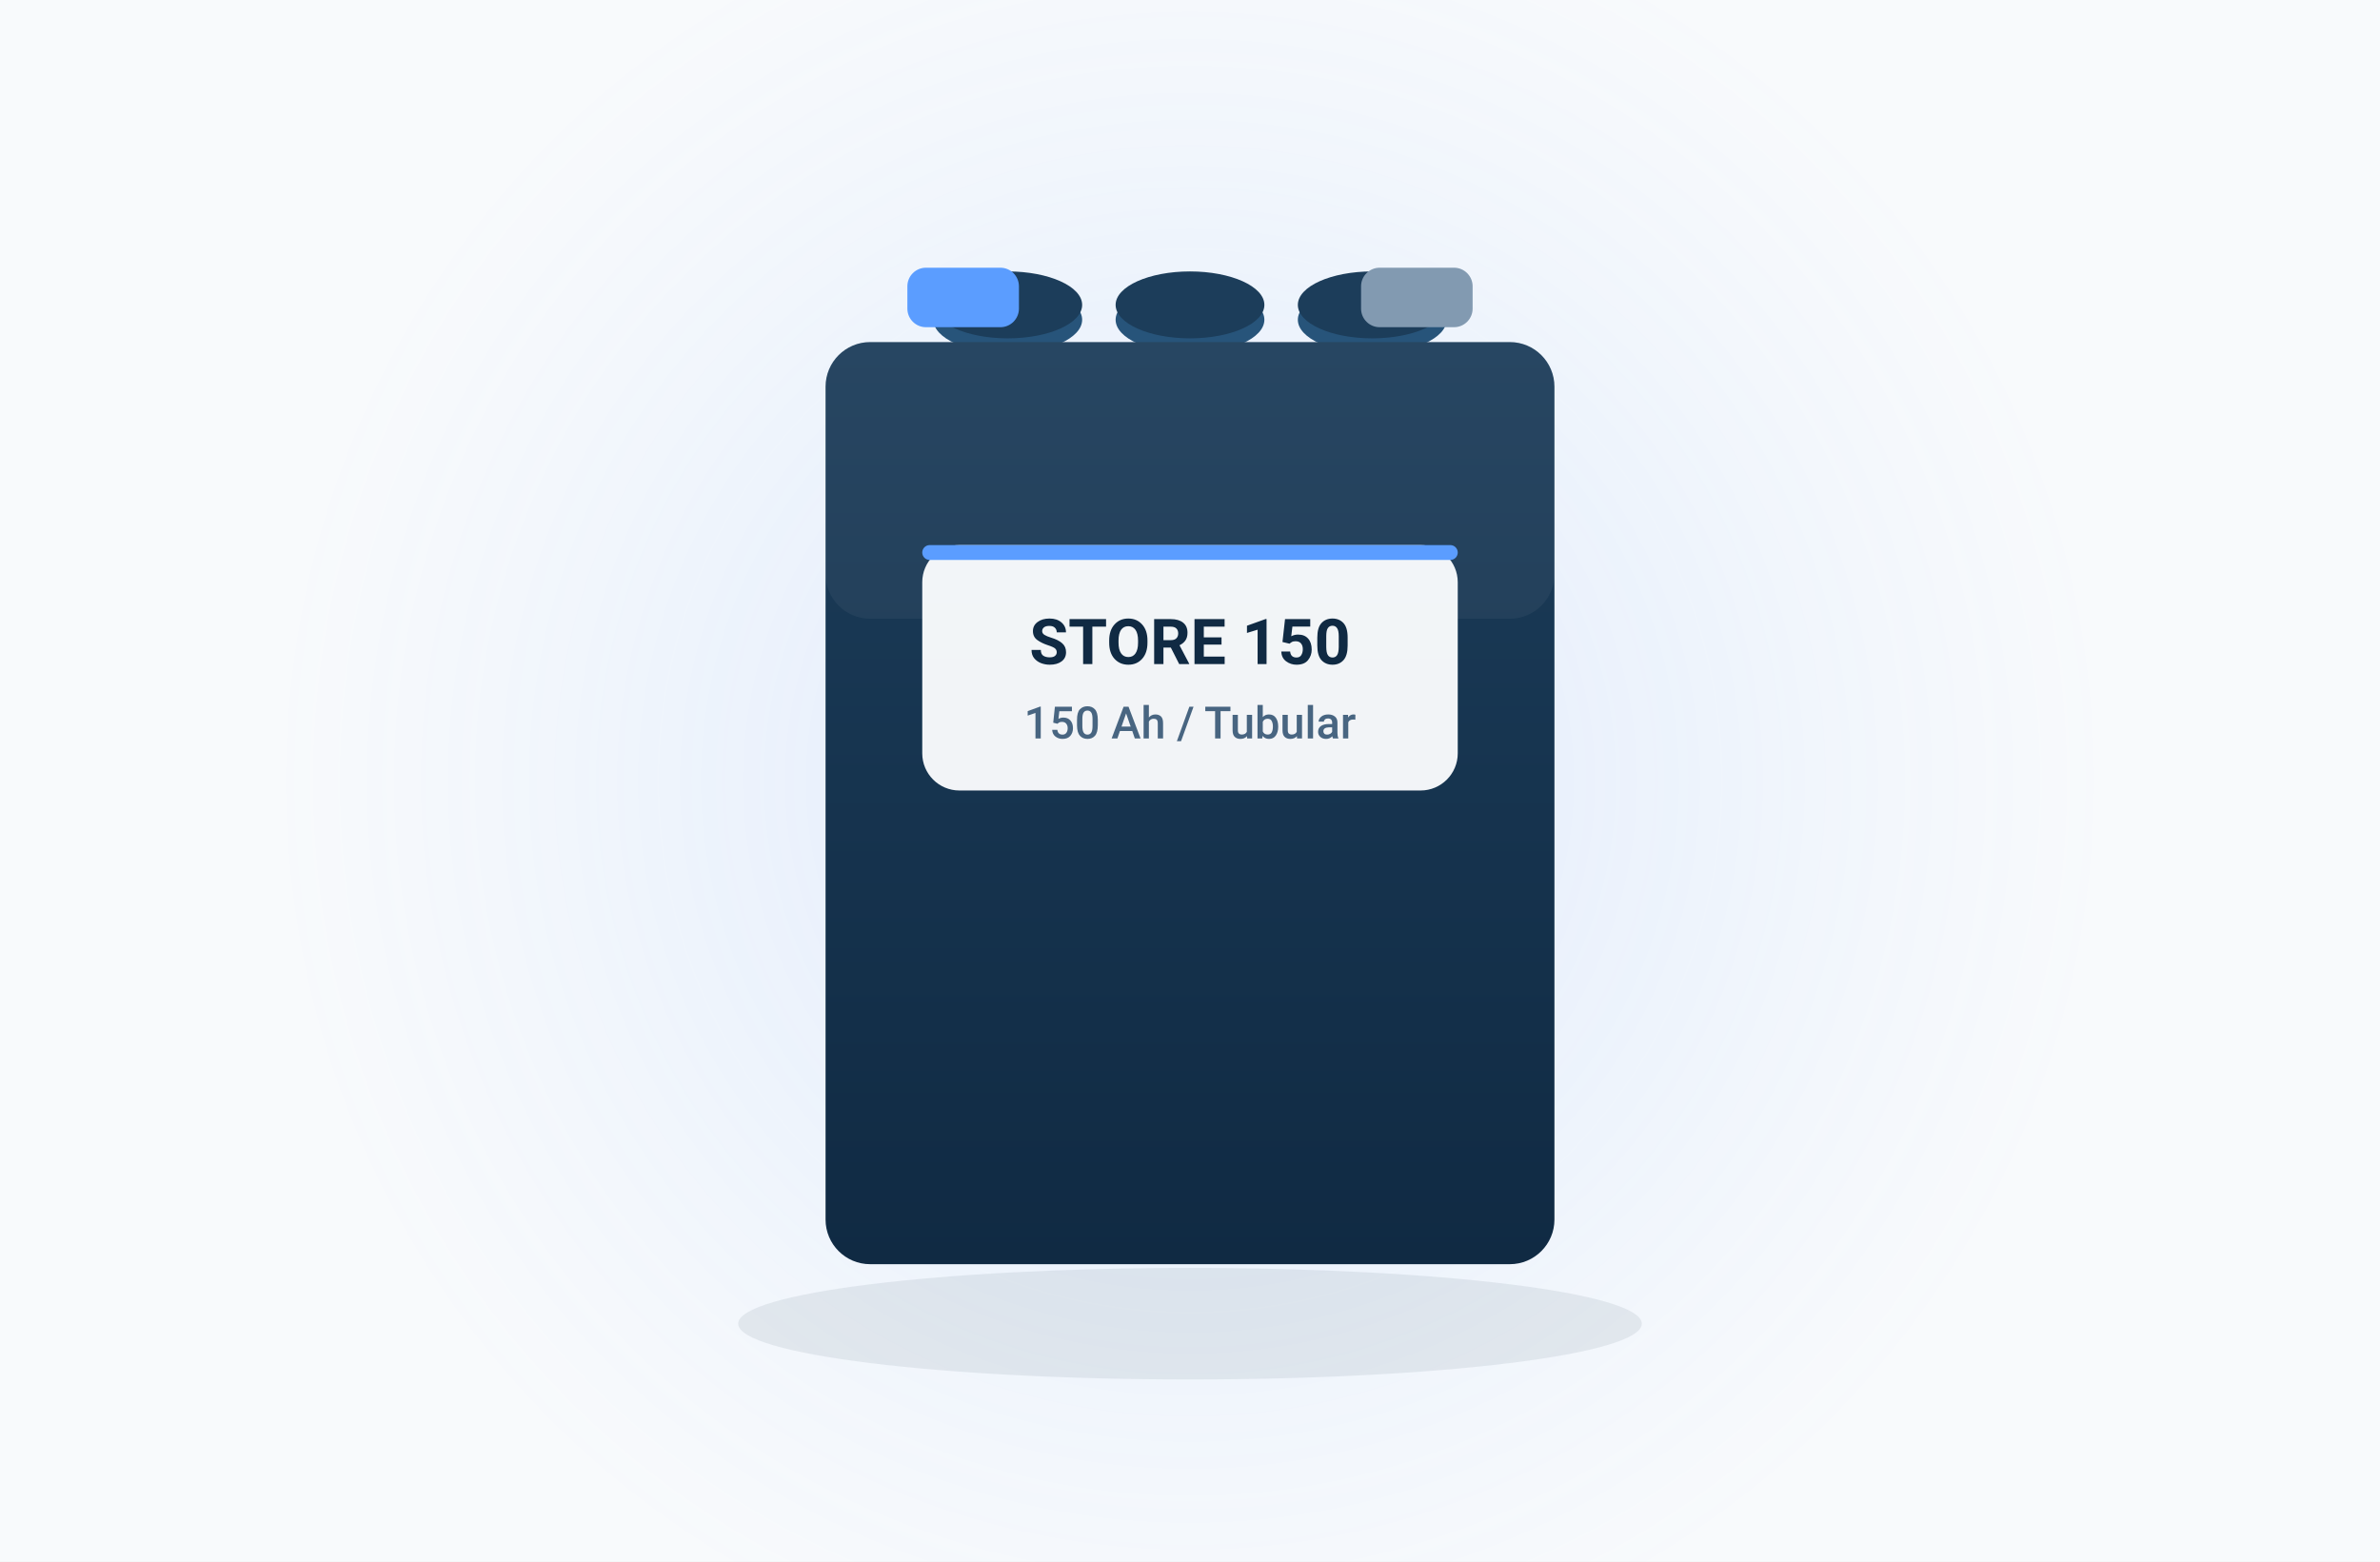
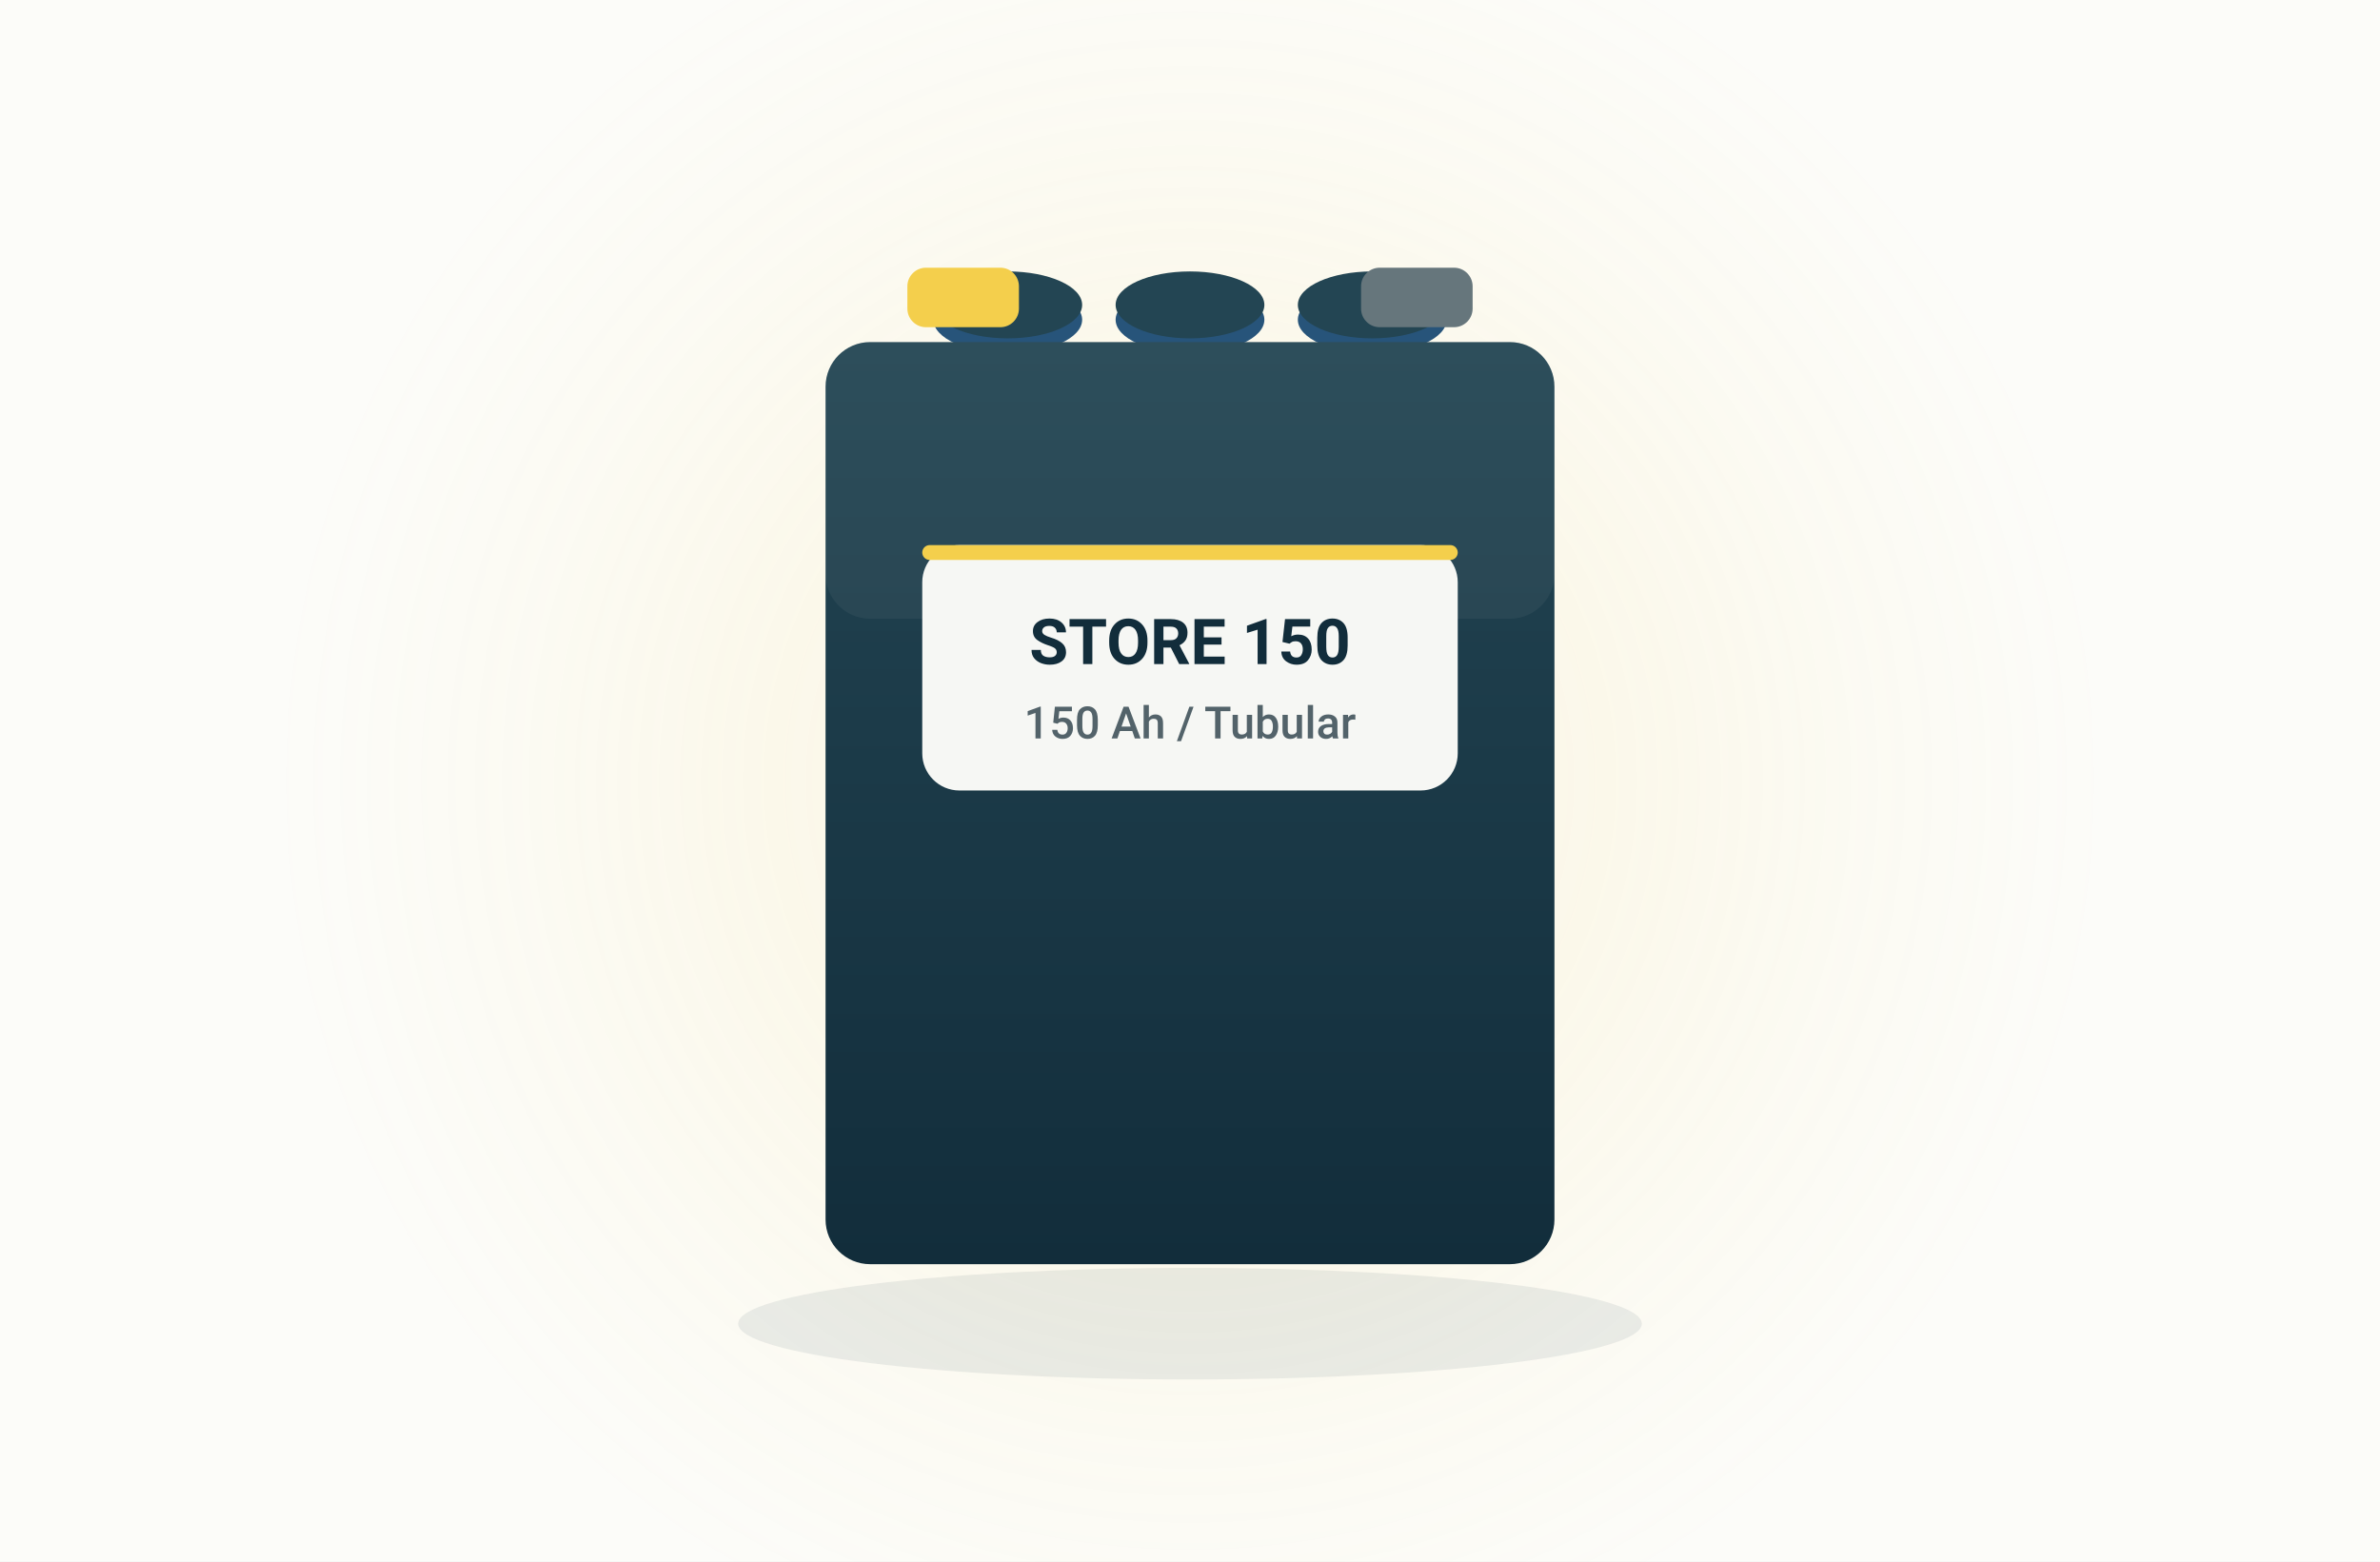
<svg xmlns="http://www.w3.org/2000/svg" viewBox="0 0 640 420" width="640" height="420" role="img" aria-label="Cibi Store 150 tubular solar battery">
  <defs>
    <linearGradient id="glassFace" x1="0" y1="0" x2="0.35" y2="1">
      <stop offset="0%" stop-color="#2d5f8a" />
-       <stop offset="55%" stop-color="#1c3d5a" />
-       <stop offset="100%" stop-color="#102a43" />
+       <stop offset="55%" stop-color="#234553" />
+       <stop offset="100%" stop-color="#122d3b" />
    </linearGradient>
    <linearGradient id="caseFront" x1="0" y1="0" x2="0" y2="1">
-       <stop offset="0%" stop-color="#1c3d5a" />
-       <stop offset="100%" stop-color="#102a43" />
+       <stop offset="0%" stop-color="#234553" />
+       <stop offset="100%" stop-color="#122d3b" />
    </linearGradient>
    <linearGradient id="metal" x1="0" y1="0" x2="1" y2="1">
      <stop offset="0%" stop-color="#e9f1f8" />
      <stop offset="100%" stop-color="#c3d3e2" />
    </linearGradient>
    <radialGradient id="glow">
-       <stop offset="0%" stop-color="#5b9dff" stop-opacity="0.16" />
-       <stop offset="70%" stop-color="#5b9dff" stop-opacity="0.04" />
-       <stop offset="100%" stop-color="#5b9dff" stop-opacity="0" />
+       <stop offset="0%" stop-color="#f4cf4c" stop-opacity="0.16" />
+       <stop offset="70%" stop-color="#f4cf4c" stop-opacity="0.04" />
+       <stop offset="100%" stop-color="#f4cf4c" stop-opacity="0" />
    </radialGradient>
  </defs>
-   <rect width="640" height="420" fill="#f8fafc" />
+   <rect width="640" height="420" fill="#fcfcf9" />
  <circle cx="320" cy="210" r="248" fill="url(#glow)" />
-   <ellipse cx="320" cy="356" rx="121.5" ry="15" fill="#102a43" opacity="0.08" />
+   <ellipse cx="320" cy="356" rx="121.5" ry="15" fill="#122d3b" opacity="0.08" />
  <ellipse cx="271" cy="86" rx="20" ry="9" fill="#27547a" />
-   <ellipse cx="271" cy="82" rx="20" ry="9" fill="#1c3d5a" />
+   <ellipse cx="271" cy="82" rx="20" ry="9" fill="#234553" />
  <ellipse cx="320" cy="86" rx="20" ry="9" fill="#27547a" />
-   <ellipse cx="320" cy="82" rx="20" ry="9" fill="#1c3d5a" />
+   <ellipse cx="320" cy="82" rx="20" ry="9" fill="#234553" />
  <ellipse cx="369" cy="86" rx="20" ry="9" fill="#27547a" />
-   <ellipse cx="369" cy="82" rx="20" ry="9" fill="#1c3d5a" />
-   <rect x="244" y="72" width="30" height="16" rx="5" fill="#5b9dff" />
-   <rect x="366" y="72" width="30" height="16" rx="5" fill="#829ab1" />
+   <ellipse cx="369" cy="82" rx="20" ry="9" fill="#234553" />
+   <rect x="244" y="72" width="30" height="16" rx="5" fill="#f4cf4c" />
+   <rect x="366" y="72" width="30" height="16" rx="5" fill="#66767c" />
  <rect x="222" y="92" width="196" height="248" rx="12" fill="url(#caseFront)" />
  <rect x="222" y="92" width="196" height="74.4" rx="12" fill="#ffffff" opacity="0.05" />
-   <rect x="248" y="146.6" width="144" height="66" rx="10" fill="#f8fafc" opacity="0.97" />
-   <rect x="248" y="146.6" width="144" height="4" rx="2" fill="#5b9dff" />
-   <text x="320" y="178.6" text-anchor="middle" font-family="system-ui,-apple-system,'Segoe UI',Roboto,'Helvetica Neue',Arial,sans-serif" font-size="17" font-weight="700" fill="#102a43">STORE 150</text>
-   <text x="320" y="198.6" text-anchor="middle" font-family="system-ui,-apple-system,'Segoe UI',Roboto,'Helvetica Neue',Arial,sans-serif" font-size="12" font-weight="500" fill="#486581">150 Ah / Tubular</text>
+   <rect x="248" y="146.6" width="144" height="66" rx="10" fill="#fcfcf9" opacity="0.97" />
+   <rect x="248" y="146.6" width="144" height="4" rx="2" fill="#f4cf4c" />
+   <text x="320" y="178.6" text-anchor="middle" font-family="system-ui,-apple-system,'Segoe UI',Roboto,'Helvetica Neue',Arial,sans-serif" font-size="17" font-weight="700" fill="#122d3b">STORE 150</text>
+   <text x="320" y="198.6" text-anchor="middle" font-family="system-ui,-apple-system,'Segoe UI',Roboto,'Helvetica Neue',Arial,sans-serif" font-size="12" font-weight="500" fill="#53636a">150 Ah / Tubular</text>
</svg>
